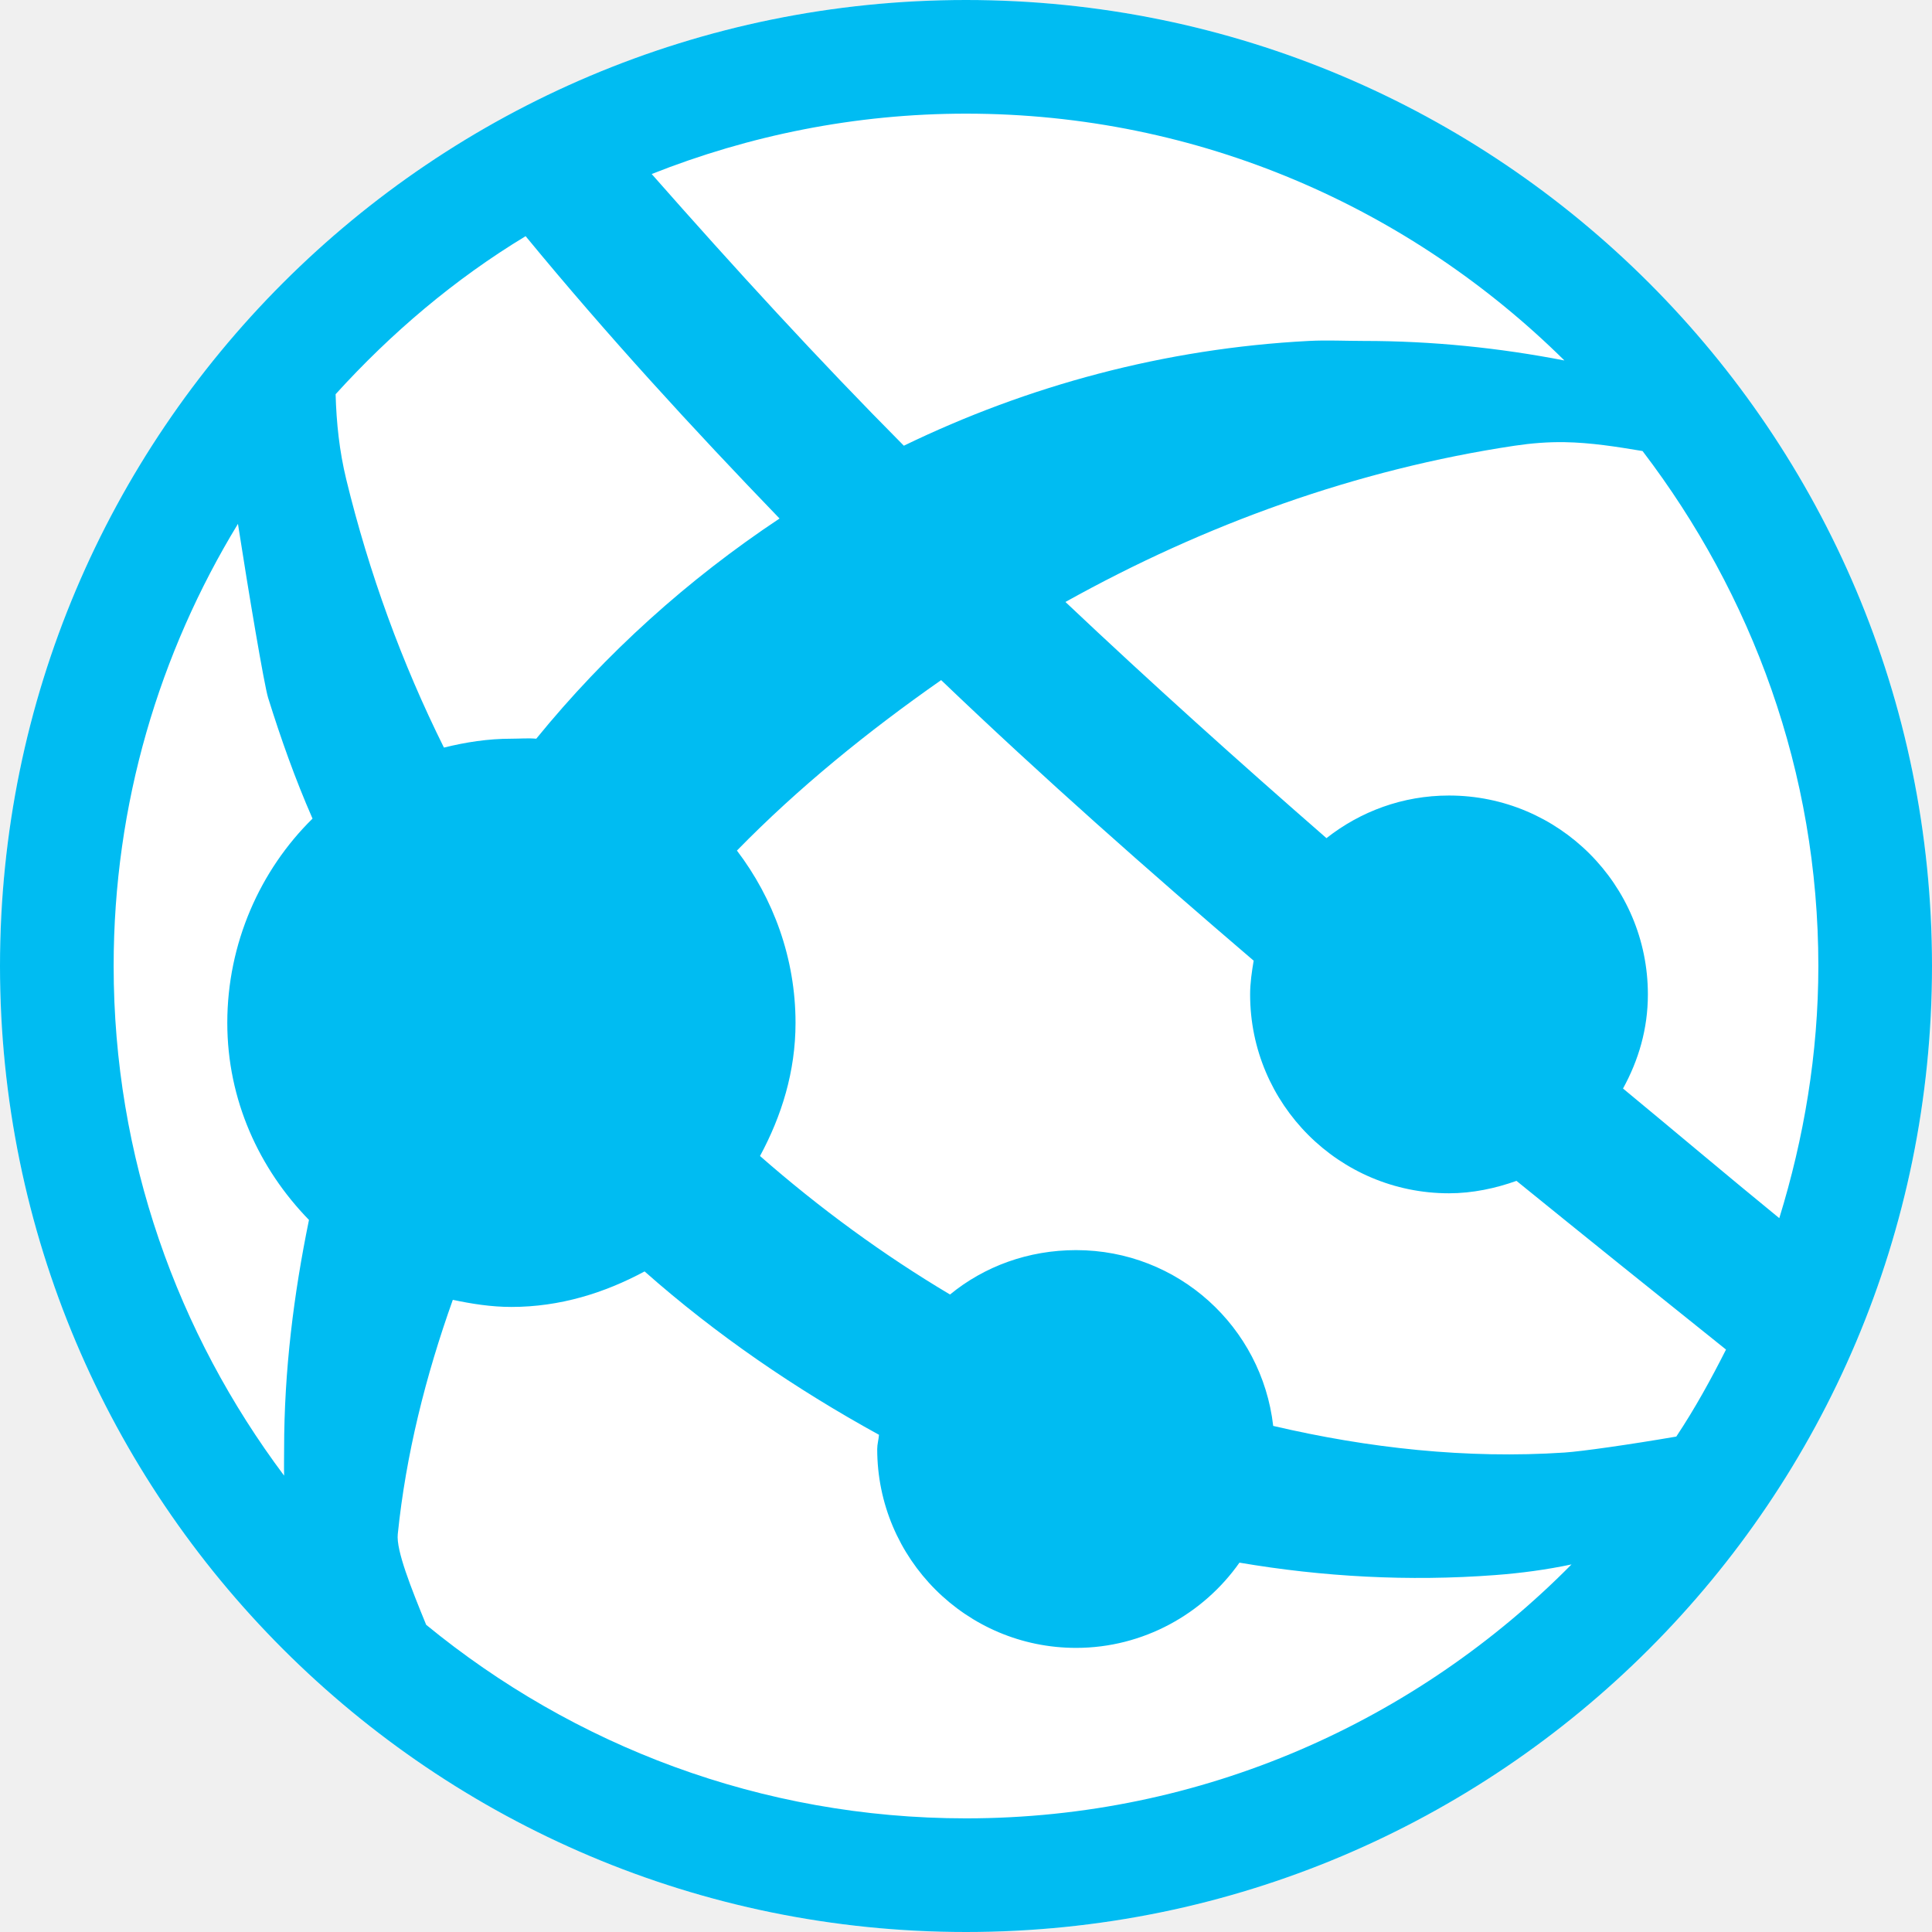
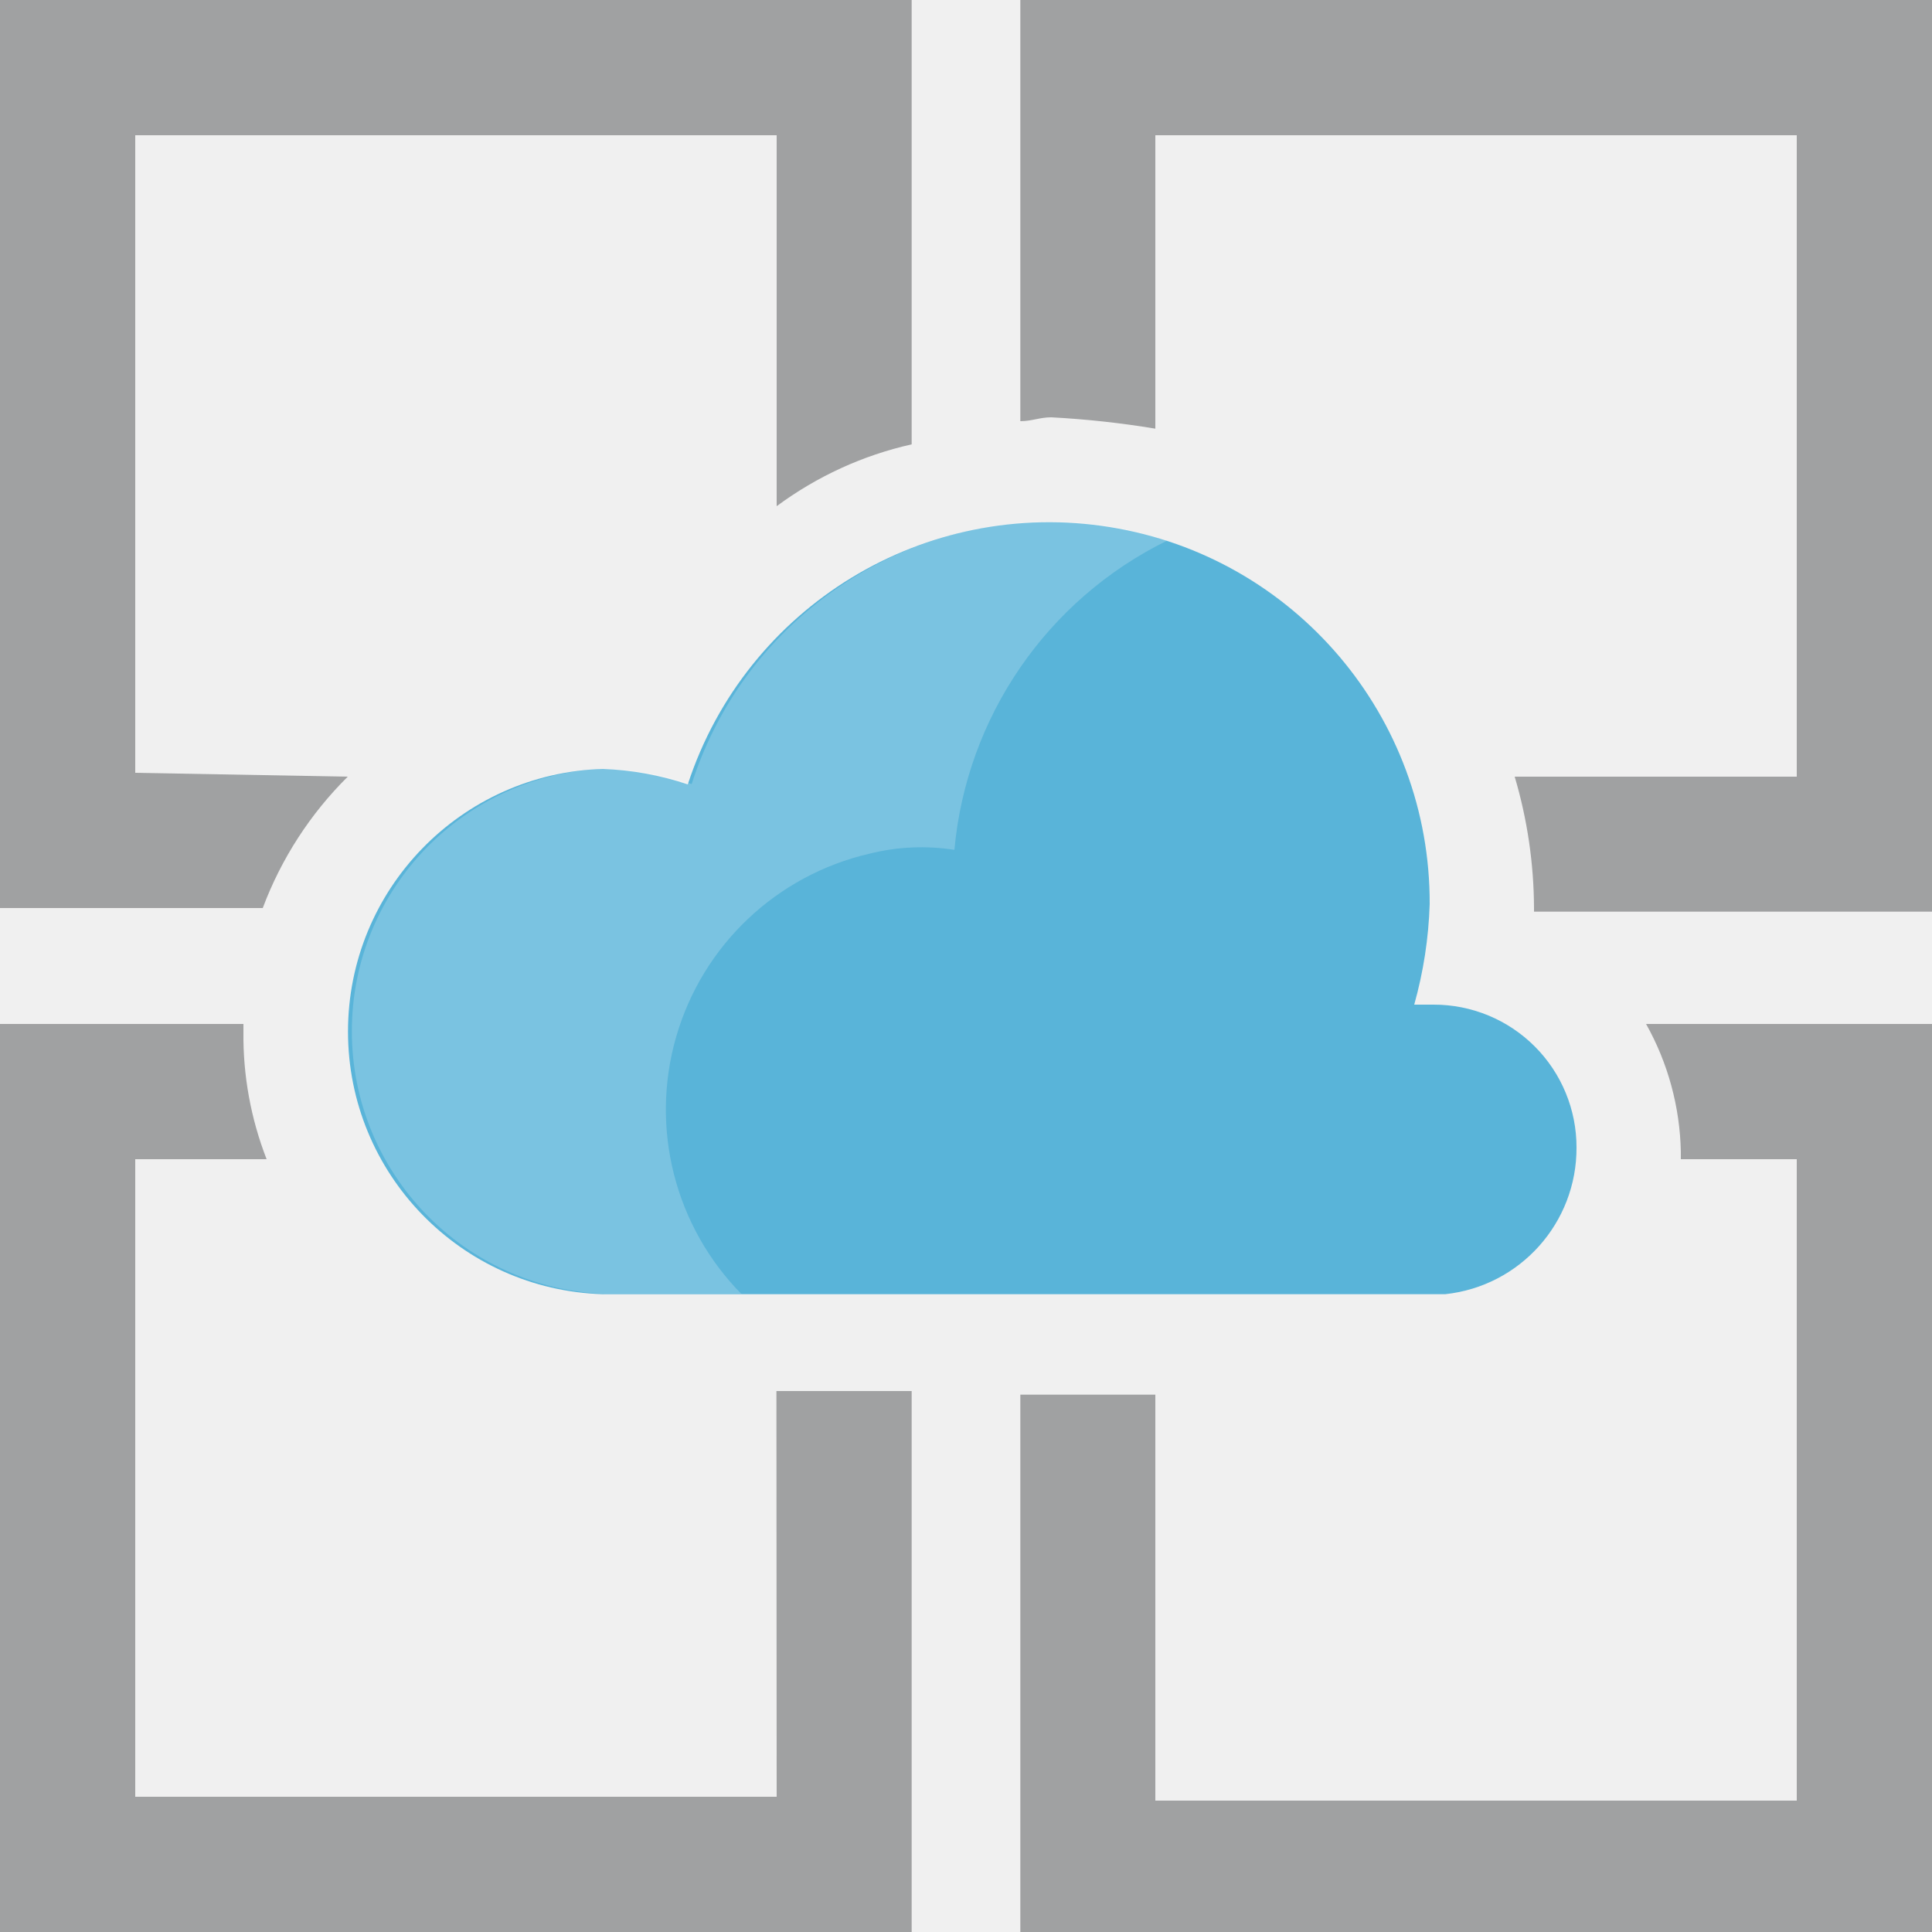
- <svg xmlns="http://www.w3.org/2000/svg" xmlns:ns1="http://schemas.microsoft.com/visio/2003/SVGExtensions/" width="1024" height="1024" viewBox="0 0 819.199 819.199" xml:space="preserve" class="st4" id="svg2" version="1.1" style="font-size:12px;overflow:visible;color-interpolation-filters:sRGB;fill:none;fill-rule:evenodd;stroke-linecap:square;stroke-miterlimit:3">
-   <defs id="defs38" />
-   <circle style="fill:#ffffff;fill-opacity:1;stroke:none;stroke-width:34.622;stroke-linecap:round;stroke-miterlimit:4;stroke-dasharray:none;stroke-opacity:1" id="path4139" cx="409.6" cy="409.6" r="409.6" />
-   <ns1:documentProperties ns1:langID="1033" ns1:viewMarkup="false" />
-   <style type="text/css" id="style4">
-         .st1 {fill:#00bcf2;stroke:none;stroke-linecap:round;stroke-linejoin:round;stroke-width:0.75}
-         .st2 {fill:#ffffff;stroke:none;stroke-linecap:butt;stroke-width:0.75}
-         .st3 {stroke:#00bcf2;stroke-linecap:round;stroke-linejoin:round;stroke-width:1}
-         .st4 {fill:none;fill-rule:evenodd;font-size:12px;overflow:visible;stroke-linecap:square;stroke-miterlimit:3}
-     </style>
-   <path d="M 409.599,1.255651e-4 C 183.384,1.255651e-4 1.0898437e-5,183.385 1.0898437e-5,409.6 1.0898437e-5,635.816 183.384,819.199 409.599,819.199 635.815,819.199 819.199,635.816 819.199,409.6 819.199,183.385 635.815,1.255651e-4 409.599,1.255651e-4 Z m 0,48.189 c 99.035,0 188.461,40.139 253.741,104.658 -27.592,-5.35 -55.947,-8.282 -85.082,-8.282 -7.901,0 -15.538,-0.41 -23.341,0 -61.065,3.176 -119.197,18.985 -171.67,44.423 C 347.074,152.565 311.596,113.836 276.329,73.789 317.542,57.443 362.567,48.189 409.599,48.189 Z M 222.87,100.141 c 34.754,42.236 70.885,81.563 107.67,119.718 -38.81,25.801 -73.601,57.063 -103.153,93.364 -3.557,-0.313 -6.902,0 -10.541,0 -9.995,0 -19.325,1.471 -28.612,3.765 -17.824,-35.839 -31.775,-74.069 -41.412,-113.694 -2.92,-12.007 -4.179,-23.954 -4.518,-36.141 23.534,-25.93 50.44,-48.789 80.565,-67.012 z m 440.47,87.341 c 11.275,0.193 22.007,1.917 33.129,3.765 46.351,60.766 74.541,136.027 74.541,218.352 0,37.171 -6.142,73.169 -16.565,106.917 -22.188,-18.115 -44.115,-36.672 -66.259,-54.964 6.591,-12.019 10.541,-25.232 10.541,-39.906 0,-46.575 -37.755,-84.33 -84.329,-84.33 -19.671,0 -37.608,6.781 -51.953,18.071 -37.169,-32.409 -74.062,-65.538 -110.682,-100.14 59.044,-32.907 123.468,-56.217 190.494,-66.259 6.982,-1.047 14.112,-1.619 21.082,-1.506 z M 100.894,222.118 c 4.481,28.915 11.138,68.466 12.8,73.788 5.425,17.37 11.452,34.375 18.823,51.2 -22.243,21.857 -36.141,52.939 -36.141,86.588 0,32.688 13.5,61.872 34.635,83.577 -6.44,31.392 -10.541,63.792 -10.541,97.129 0,3.753 -0.092,7.563 0,11.294 -45.203,-60.34 -72.282,-134.898 -72.282,-216.094 0,-68.729 19.399,-132.778 52.706,-187.481 z m 298.164,66.258 c 43.27,41.407 87.703,80.646 132.517,118.965 -0.776,4.595 -1.506,9.488 -1.506,14.306 0,46.574 37.755,84.329 84.329,84.329 9.959,0 19.742,-2.101 28.612,-5.27 29.431,23.878 59.296,47.882 88.847,71.529 -6.471,12.811 -13.187,25.015 -21.082,36.895 -19.711,3.385 -40.056,6.29 -47.435,6.776 -41.458,2.731 -83.087,-1.855 -123.482,-11.293 -4.82,-41.995 -40.29,-74.541 -83.576,-74.541 -20.287,0 -38.91,6.887 -53.459,18.823 -28.291,-16.821 -55.37,-36.648 -80.565,-58.729 9.172,-16.999 15.059,-35.8 15.059,-56.471 0,-27.404 -9.435,-52.794 -24.847,-73.036 26.124,-26.739 55.543,-50.555 86.588,-72.282 z M 273.317,539.106 c 30.316,26.819 63.94,49.791 99.388,69.269 -0.144,1.996 -0.753,3.992 -0.753,6.024 0,46.574 37.755,84.33 84.329,84.33 28.532,0 54.011,-14.455 69.27,-36.142 35.22,5.999 71.743,8.045 108.423,5.272 11.038,-0.83 21.698,-2.27 32.377,-4.518 -65.518,66.29 -156.186,107.671 -256.753,107.671 -86.949,0 -166.539,-30.913 -228.894,-82.071 -6.39,-15.583 -12.748,-31.526 -12.047,-38.4 3.43,-33.657 11.825,-67.126 23.341,-99.388 8.065,1.701 16.276,3.011 24.847,3.011 20.609,0 39.508,-5.937 56.471,-15.058 z" id="path7047" style="fill:#00bcf2;fill-opacity:1" />
+ <svg xmlns="http://www.w3.org/2000/svg" width="24" height="24" fill="none">
+   <g clip-path="url(#clip0)">
+     <path d="M9.648 22.32H1.68V14.4h1.632a4.228 4.228 0 0 1-.288-1.584v-.096H0V24h11.325v-6.72h-1.68l.003 5.04zM20.88 14.4h1.44v7.968h-7.968v-5.043h-1.677V24H24V12.72h-3.552c.272.484.42 1.029.432 1.584v.096zM1.68 9.6V1.68h7.968v4.608c.5-.37 1.07-.632 1.677-.768V0H0v11.28h3.264A4.54 4.54 0 0 1 4.32 9.648L1.68 9.6zm12.672-4.275V1.68h7.968v7.968h-3.504c.157.53.238 1.08.24 1.632v.045H24V0H12.675v5.232c.144 0 .24-.048.384-.048.433.023.865.07 1.293.141z" fill="#A0A1A2" />
+     <path d="M19.584 14.256a1.772 1.772 0 0 0-1.776-1.776h-.24a5.22 5.22 0 0 0 .192-1.248 4.725 4.725 0 0 0-9.216-1.488 3.745 3.745 0 0 0-1.056-.192 3.264 3.264 0 0 0 0 6.525h10.464a1.825 1.825 0 0 0 1.632-1.824" fill="#59B4D9" />
+     <path opacity=".2" d="M9.216 16.08a3.263 3.263 0 0 1 1.584-5.475 2.653 2.653 0 0 1 1.056-.048 4.761 4.761 0 0 1 2.64-3.84 4.524 4.524 0 0 0-1.44-.24A4.697 4.697 0 0 0 8.592 9.74a3.745 3.745 0 0 0-1.056-.192 3.264 3.264 0 0 0 0 6.525h1.68v.006z" fill="#fff" />
+   </g>
+   <defs>
+     <clipPath id="clip0">
+       <path fill="#fff" d="M0 0h24v24H0z" />
+     </clipPath>
+   </defs>
</svg>
